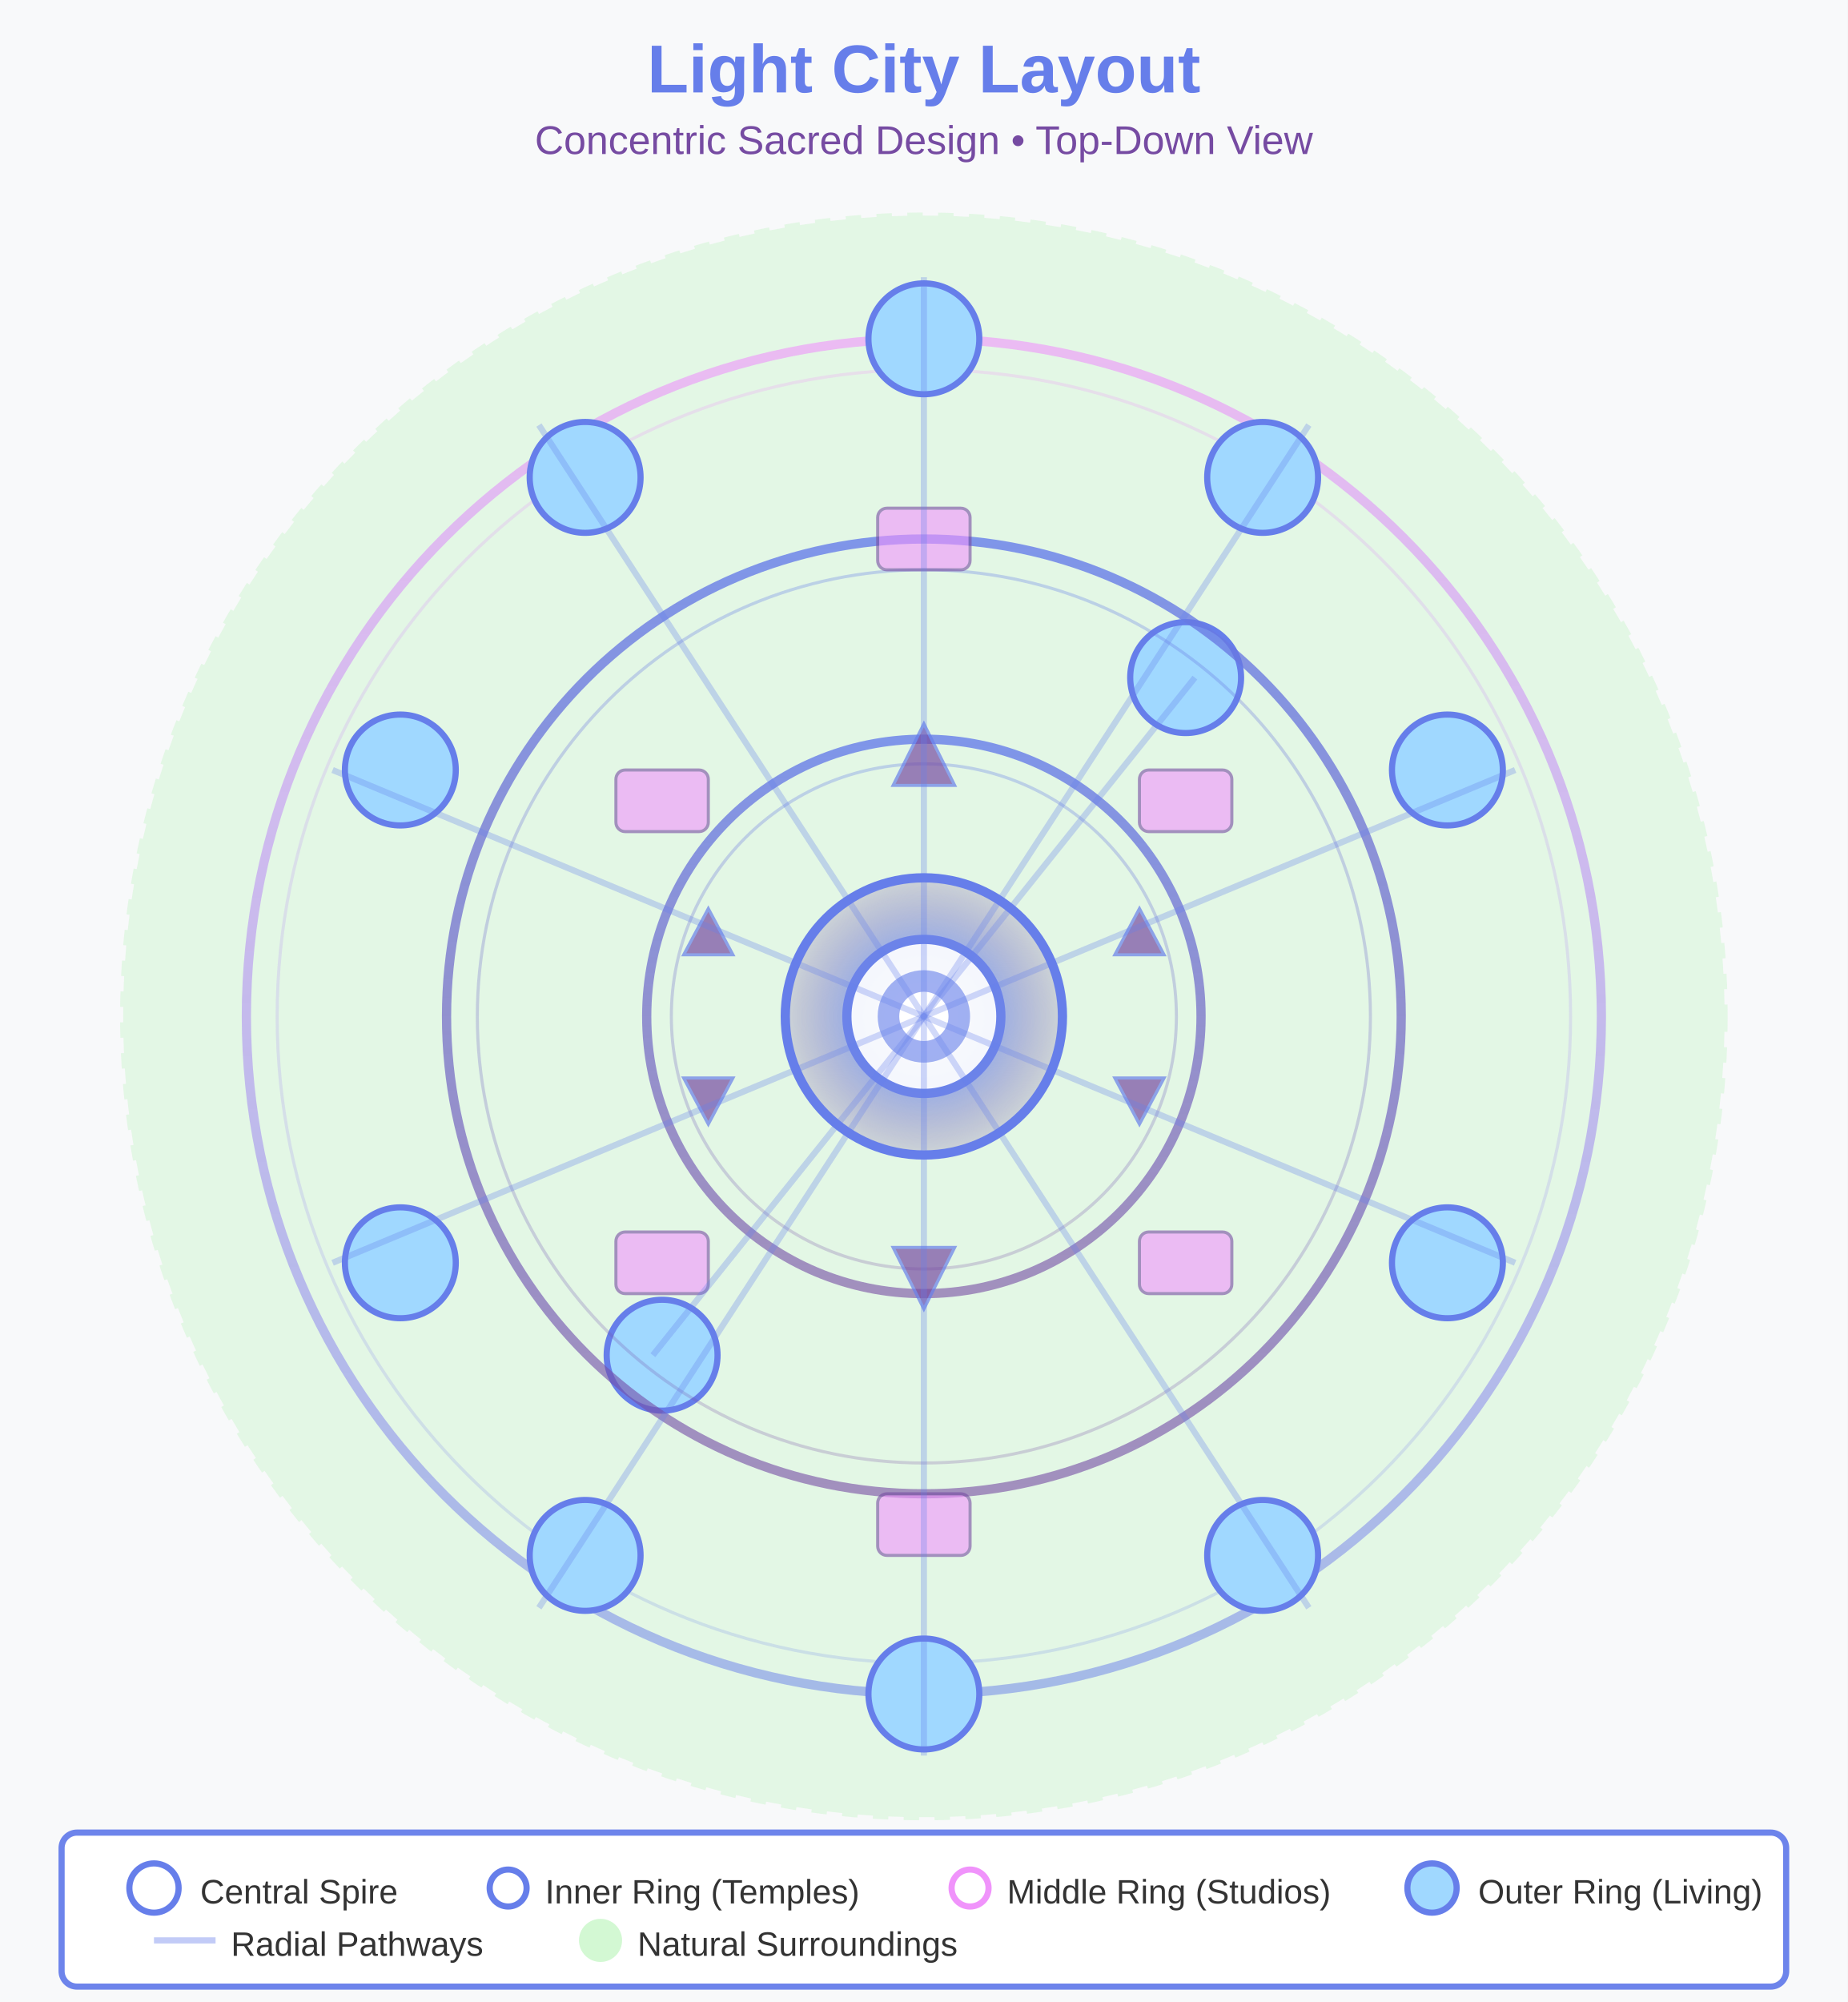
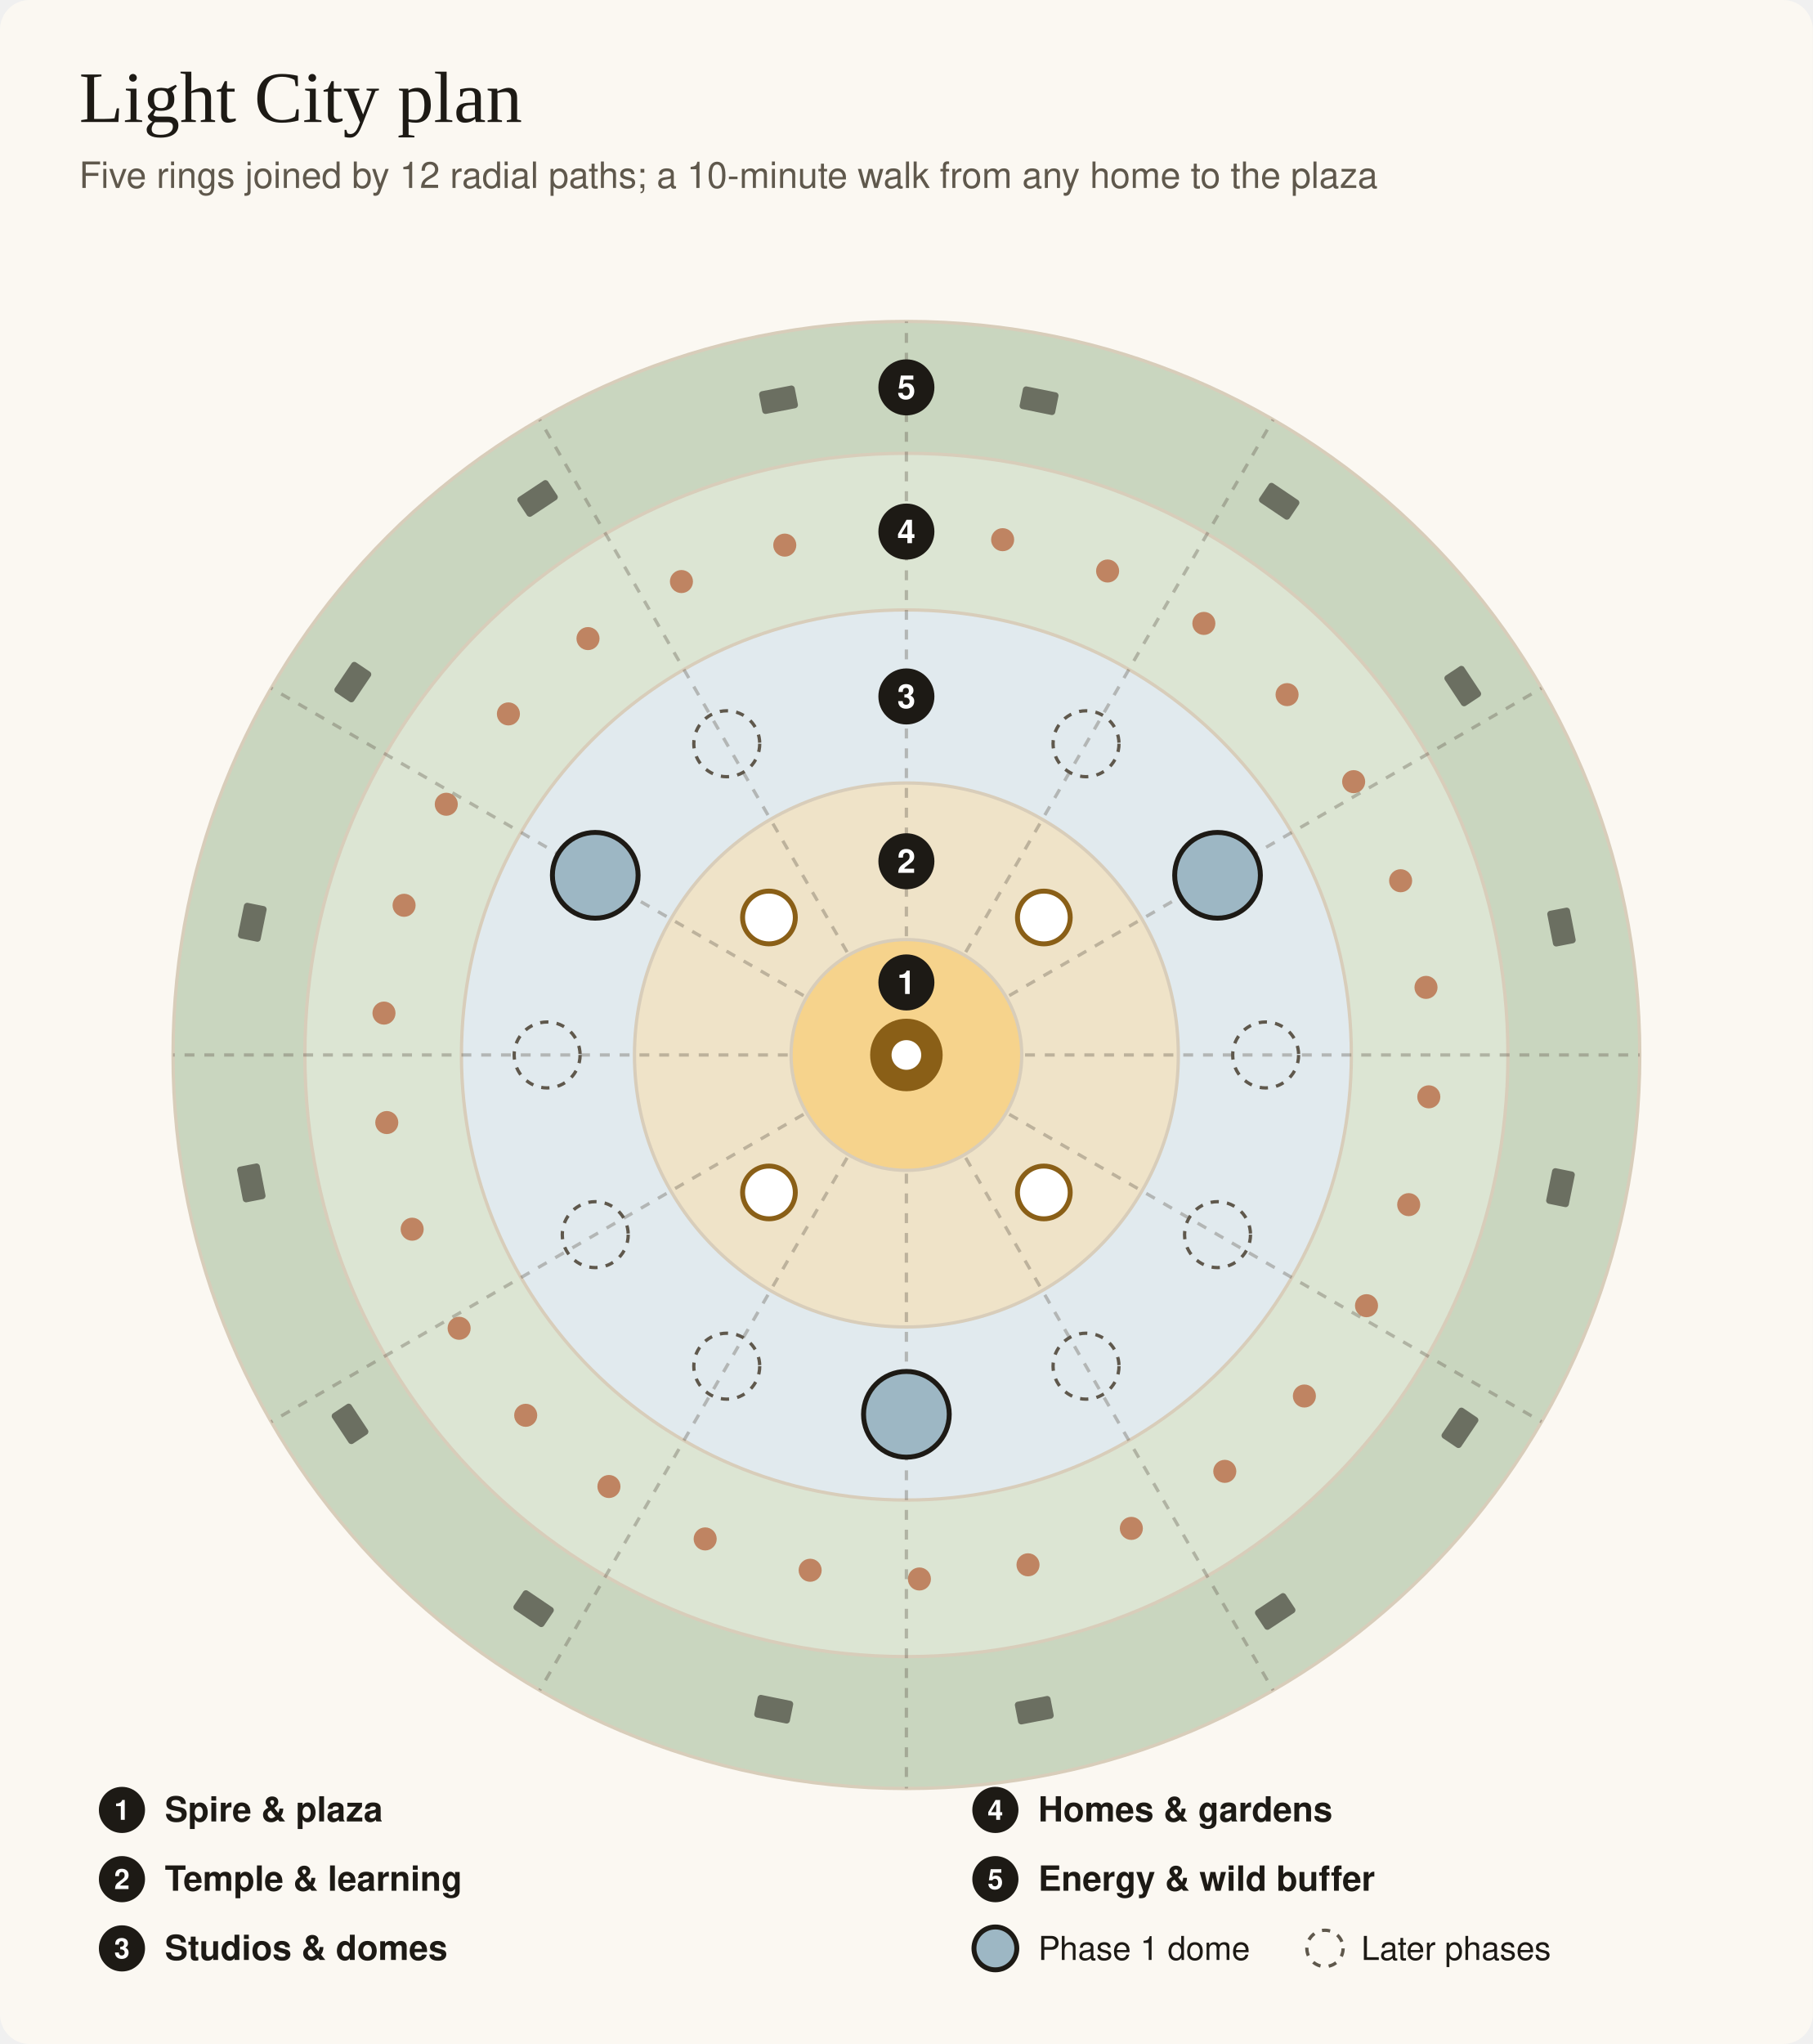
- <svg xmlns="http://www.w3.org/2000/svg" viewBox="0 0 600 650" width="600" height="650">
-   <defs>
-     <radialGradient id="spireGlow" cx="50%" cy="50%" r="50%">
-       <stop offset="0%" style="stop-color:#ffffff;stop-opacity:1" />
-       <stop offset="50%" style="stop-color:#667eea;stop-opacity:0.6" />
-       <stop offset="100%" style="stop-color:#764ba2;stop-opacity:0.2" />
-     </radialGradient>
-     <linearGradient id="ringGrad1" x1="0%" y1="0%" x2="0%" y2="100%">
-       <stop offset="0%" style="stop-color:#667eea;stop-opacity:0.8" />
-       <stop offset="100%" style="stop-color:#764ba2;stop-opacity:0.6" />
-     </linearGradient>
-     <linearGradient id="ringGrad2" x1="0%" y1="0%" x2="0%" y2="100%">
-       <stop offset="0%" style="stop-color:#f093fb;stop-opacity:0.6" />
-       <stop offset="100%" style="stop-color:#667eea;stop-opacity:0.5" />
-     </linearGradient>
-   </defs>
-   <rect width="600" height="650" fill="#f8f9fa" />
-   <text x="300" y="30" font-family="Arial, sans-serif" font-size="22" fill="#667eea" text-anchor="middle" font-weight="bold">Light City Layout</text>
-   <text x="300" y="50" font-family="Arial, sans-serif" font-size="13" fill="#764ba2" text-anchor="middle">Concentric Sacred Design • Top-Down View</text>
-   <circle cx="300" cy="330" r="260" fill="#90EE90" opacity="0.2" stroke="#90EE90" stroke-width="2" stroke-dasharray="5,5" />
-   <circle cx="300" cy="330" r="220" fill="none" stroke="url(#ringGrad2)" stroke-width="3" />
-   <circle cx="300" cy="330" r="210" fill="none" stroke="url(#ringGrad2)" stroke-width="1" opacity="0.4" />
-   <circle cx="300" cy="110" r="18" fill="#a0d8ff" stroke="#667eea" stroke-width="2" />
-   <circle cx="410" cy="155" r="18" fill="#a0d8ff" stroke="#667eea" stroke-width="2" />
-   <circle cx="470" cy="250" r="18" fill="#a0d8ff" stroke="#667eea" stroke-width="2" />
-   <circle cx="470" cy="410" r="18" fill="#a0d8ff" stroke="#667eea" stroke-width="2" />
-   <circle cx="410" cy="505" r="18" fill="#a0d8ff" stroke="#667eea" stroke-width="2" />
-   <circle cx="300" cy="550" r="18" fill="#a0d8ff" stroke="#667eea" stroke-width="2" />
-   <circle cx="190" cy="505" r="18" fill="#a0d8ff" stroke="#667eea" stroke-width="2" />
-   <circle cx="130" cy="410" r="18" fill="#a0d8ff" stroke="#667eea" stroke-width="2" />
-   <circle cx="130" cy="250" r="18" fill="#a0d8ff" stroke="#667eea" stroke-width="2" />
-   <circle cx="190" cy="155" r="18" fill="#a0d8ff" stroke="#667eea" stroke-width="2" />
-   <circle cx="385" cy="220" r="18" fill="#a0d8ff" stroke="#667eea" stroke-width="2" />
-   <circle cx="215" cy="440" r="18" fill="#a0d8ff" stroke="#667eea" stroke-width="2" />
-   <circle cx="300" cy="330" r="155" fill="none" stroke="url(#ringGrad1)" stroke-width="3" />
-   <circle cx="300" cy="330" r="145" fill="none" stroke="url(#ringGrad1)" stroke-width="1" opacity="0.4" />
-   <rect x="285" y="165" width="30" height="20" fill="#f093fb" opacity="0.6" stroke="#764ba2" stroke-width="1" rx="3" />
-   <rect x="370" y="250" width="30" height="20" fill="#f093fb" opacity="0.6" stroke="#764ba2" stroke-width="1" rx="3" />
-   <rect x="370" y="400" width="30" height="20" fill="#f093fb" opacity="0.6" stroke="#764ba2" stroke-width="1" rx="3" />
-   <rect x="285" y="485" width="30" height="20" fill="#f093fb" opacity="0.6" stroke="#764ba2" stroke-width="1" rx="3" />
-   <rect x="200" y="400" width="30" height="20" fill="#f093fb" opacity="0.6" stroke="#764ba2" stroke-width="1" rx="3" />
-   <rect x="200" y="250" width="30" height="20" fill="#f093fb" opacity="0.6" stroke="#764ba2" stroke-width="1" rx="3" />
-   <circle cx="300" cy="330" r="90" fill="none" stroke="url(#ringGrad1)" stroke-width="3" />
-   <circle cx="300" cy="330" r="82" fill="none" stroke="url(#ringGrad1)" stroke-width="1" opacity="0.4" />
-   <polygon points="300,235 310,255 290,255" fill="#764ba2" opacity="0.7" stroke="#667eea" stroke-width="1" />
-   <polygon points="370,295 378,310 362,310" fill="#764ba2" opacity="0.7" stroke="#667eea" stroke-width="1" />
-   <polygon points="370,365 378,350 362,350" fill="#764ba2" opacity="0.7" stroke="#667eea" stroke-width="1" />
-   <polygon points="300,425 310,405 290,405" fill="#764ba2" opacity="0.7" stroke="#667eea" stroke-width="1" />
-   <polygon points="230,365 222,350 238,350" fill="#764ba2" opacity="0.7" stroke="#667eea" stroke-width="1" />
-   <polygon points="230,295 222,310 238,310" fill="#764ba2" opacity="0.7" stroke="#667eea" stroke-width="1" />
-   <circle cx="300" cy="330" r="45" fill="url(#spireGlow)" stroke="#667eea" stroke-width="3" />
-   <circle cx="300" cy="330" r="25" fill="#ffffff" stroke="#667eea" stroke-width="3" opacity="0.9" />
-   <circle cx="300" cy="330" r="15" fill="#667eea" opacity="0.6" />
-   <circle cx="300" cy="330" r="8" fill="#ffffff" />
-   <line x1="300" y1="330" x2="300" y2="90" stroke="#667eea" stroke-width="2" opacity="0.3" />
-   <line x1="300" y1="330" x2="425" y2="138" stroke="#667eea" stroke-width="2" opacity="0.3" />
-   <line x1="300" y1="330" x2="492" y2="250" stroke="#667eea" stroke-width="2" opacity="0.3" />
-   <line x1="300" y1="330" x2="492" y2="410" stroke="#667eea" stroke-width="2" opacity="0.3" />
-   <line x1="300" y1="330" x2="425" y2="522" stroke="#667eea" stroke-width="2" opacity="0.3" />
-   <line x1="300" y1="330" x2="300" y2="570" stroke="#667eea" stroke-width="2" opacity="0.3" />
-   <line x1="300" y1="330" x2="175" y2="522" stroke="#667eea" stroke-width="2" opacity="0.3" />
-   <line x1="300" y1="330" x2="108" y2="410" stroke="#667eea" stroke-width="2" opacity="0.3" />
-   <line x1="300" y1="330" x2="108" y2="250" stroke="#667eea" stroke-width="2" opacity="0.3" />
-   <line x1="300" y1="330" x2="175" y2="138" stroke="#667eea" stroke-width="2" opacity="0.3" />
-   <line x1="300" y1="330" x2="388" y2="220" stroke="#667eea" stroke-width="2" opacity="0.3" />
-   <line x1="300" y1="330" x2="212" y2="440" stroke="#667eea" stroke-width="2" opacity="0.3" />
-   <g transform="translate(20, 595)">
-     <rect x="0" y="0" width="560" height="50" fill="white" stroke="#667eea" stroke-width="2" rx="5" opacity="0.95" />
-     <circle cx="30" cy="18" r="8" fill="#ffffff" stroke="#667eea" stroke-width="2" />
-     <text x="45" y="23" font-family="Arial, sans-serif" font-size="11" fill="#333">Central Spire</text>
-     <circle cx="145" cy="18" r="6" fill="none" stroke="#667eea" stroke-width="2" />
-     <text x="157" y="23" font-family="Arial, sans-serif" font-size="11" fill="#333">Inner Ring (Temples)</text>
-     <circle cx="295" cy="18" r="6" fill="none" stroke="#f093fb" stroke-width="2" />
-     <text x="307" y="23" font-family="Arial, sans-serif" font-size="11" fill="#333">Middle Ring (Studios)</text>
-     <circle cx="445" cy="18" r="8" fill="#a0d8ff" stroke="#667eea" stroke-width="2" />
-     <text x="460" y="23" font-family="Arial, sans-serif" font-size="11" fill="#333">Outer Ring (Living)</text>
-     <line x1="30" y1="35" x2="50" y2="35" stroke="#667eea" stroke-width="2" opacity="0.4" />
-     <text x="55" y="40" font-family="Arial, sans-serif" font-size="11" fill="#333">Radial Pathways</text>
-     <circle cx="175" cy="35" r="6" fill="#90EE90" opacity="0.4" stroke="#90EE90" stroke-width="2" />
-     <text x="187" y="40" font-family="Arial, sans-serif" font-size="11" fill="#333">Natural Surroundings</text>
-   </g>
+ <svg xmlns="http://www.w3.org/2000/svg" viewBox="0 0 1100 1240" width="1100" height="1240" role="img" aria-label="Light City plan">
+   <rect width="1100" height="1240" rx="18" fill="#FBF8F2" />
+   <text x="48" y="74" font-family="Georgia, 'Times New Roman', serif" font-size="44" font-weight="400" fill="#1D1A15" text-anchor="start">Light City plan</text>
+   <text x="48" y="114" font-family="'Helvetica Neue', Helvetica, Arial, sans-serif" font-size="22" font-weight="400" fill="#5F584C" text-anchor="start">Five rings joined by 12 radial paths; a 10-minute walk from any home to the plaza</text>
+   <circle cx="550" cy="640" r="445" fill="#C9D6BF" stroke="#D8CDBA" stroke-width="2" />
+   <circle cx="550" cy="640" r="365" fill="#DCE5D3" stroke="#D8CDBA" stroke-width="2" />
+   <circle cx="550" cy="640" r="270" fill="#E1EAEE" stroke="#D8CDBA" stroke-width="2" />
+   <circle cx="550" cy="640" r="165" fill="#EFE3C8" stroke="#D8CDBA" stroke-width="2" />
+   <circle cx="550" cy="640" r="70" fill="#F6D38C" stroke="#D8CDBA" stroke-width="2" />
+   <line x1="622.0" y1="640.0" x2="995.0" y2="640.0" stroke="#5F584C" stroke-opacity=".35" stroke-width="2" stroke-dasharray="6 6" />
+   <line x1="612.4" y1="676.0" x2="935.4" y2="862.5" stroke="#5F584C" stroke-opacity=".35" stroke-width="2" stroke-dasharray="6 6" />
+   <line x1="586.0" y1="702.4" x2="772.5" y2="1025.4" stroke="#5F584C" stroke-opacity=".35" stroke-width="2" stroke-dasharray="6 6" />
+   <line x1="550.0" y1="712.0" x2="550.0" y2="1085.0" stroke="#5F584C" stroke-opacity=".35" stroke-width="2" stroke-dasharray="6 6" />
+   <line x1="514.0" y1="702.4" x2="327.5" y2="1025.4" stroke="#5F584C" stroke-opacity=".35" stroke-width="2" stroke-dasharray="6 6" />
+   <line x1="487.6" y1="676.0" x2="164.6" y2="862.5" stroke="#5F584C" stroke-opacity=".35" stroke-width="2" stroke-dasharray="6 6" />
+   <line x1="478.0" y1="640.0" x2="105.0" y2="640.0" stroke="#5F584C" stroke-opacity=".35" stroke-width="2" stroke-dasharray="6 6" />
+   <line x1="487.6" y1="604.0" x2="164.6" y2="417.5" stroke="#5F584C" stroke-opacity=".35" stroke-width="2" stroke-dasharray="6 6" />
+   <line x1="514.0" y1="577.6" x2="327.5" y2="254.6" stroke="#5F584C" stroke-opacity=".35" stroke-width="2" stroke-dasharray="6 6" />
+   <line x1="550.0" y1="568.0" x2="550.0" y2="195.0" stroke="#5F584C" stroke-opacity=".35" stroke-width="2" stroke-dasharray="6 6" />
+   <line x1="586.0" y1="577.6" x2="772.5" y2="254.6" stroke="#5F584C" stroke-opacity=".35" stroke-width="2" stroke-dasharray="6 6" />
+   <line x1="612.4" y1="604.0" x2="935.4" y2="417.5" stroke="#5F584C" stroke-opacity=".35" stroke-width="2" stroke-dasharray="6 6" />
+   <circle cx="633.4" cy="723.4" r="16" fill="#fff" stroke="#8A5F17" stroke-width="3" />
+   <circle cx="466.6" cy="723.4" r="16" fill="#fff" stroke="#8A5F17" stroke-width="3" />
+   <circle cx="466.6" cy="556.6" r="16" fill="#fff" stroke="#8A5F17" stroke-width="3" />
+   <circle cx="633.4" cy="556.6" r="16" fill="#fff" stroke="#8A5F17" stroke-width="3" />
+   <circle cx="659.0" cy="451.2" r="20" fill="none" stroke="#5F584C" stroke-width="2" stroke-dasharray="5 5" />
+   <circle cx="738.8" cy="531.0" r="26" fill="#9DB7C4" stroke="#1D1A15" stroke-width="3" />
+   <circle cx="768.0" cy="640.0" r="20" fill="none" stroke="#5F584C" stroke-width="2" stroke-dasharray="5 5" />
+   <circle cx="738.8" cy="749.0" r="20" fill="none" stroke="#5F584C" stroke-width="2" stroke-dasharray="5 5" />
+   <circle cx="659.0" cy="828.8" r="20" fill="none" stroke="#5F584C" stroke-width="2" stroke-dasharray="5 5" />
+   <circle cx="550.0" cy="858.0" r="26" fill="#9DB7C4" stroke="#1D1A15" stroke-width="3" />
+   <circle cx="441.0" cy="828.8" r="20" fill="none" stroke="#5F584C" stroke-width="2" stroke-dasharray="5 5" />
+   <circle cx="361.2" cy="749.0" r="20" fill="none" stroke="#5F584C" stroke-width="2" stroke-dasharray="5 5" />
+   <circle cx="332.0" cy="640.0" r="20" fill="none" stroke="#5F584C" stroke-width="2" stroke-dasharray="5 5" />
+   <circle cx="361.2" cy="531.0" r="26" fill="#9DB7C4" stroke="#1D1A15" stroke-width="3" />
+   <circle cx="441.0" cy="451.2" r="20" fill="none" stroke="#5F584C" stroke-width="2" stroke-dasharray="5 5" />
+   <circle cx="867.0" cy="665.4" r="7" fill="#B5643C" fill-opacity=".75" />
+   <circle cx="854.8" cy="730.8" r="7" fill="#B5643C" fill-opacity=".75" />
+   <circle cx="829.2" cy="792.1" r="7" fill="#B5643C" fill-opacity=".75" />
+   <circle cx="791.5" cy="846.9" r="7" fill="#B5643C" fill-opacity=".75" />
+   <circle cx="743.2" cy="892.6" r="7" fill="#B5643C" fill-opacity=".75" />
+   <circle cx="686.5" cy="927.2" r="7" fill="#B5643C" fill-opacity=".75" />
+   <circle cx="623.8" cy="949.3" r="7" fill="#B5643C" fill-opacity=".75" />
+   <circle cx="557.9" cy="957.9" r="7" fill="#B5643C" fill-opacity=".75" />
+   <circle cx="491.6" cy="952.6" r="7" fill="#B5643C" fill-opacity=".75" />
+   <circle cx="427.9" cy="933.6" r="7" fill="#B5643C" fill-opacity=".75" />
+   <circle cx="369.5" cy="901.8" r="7" fill="#B5643C" fill-opacity=".75" />
+   <circle cx="319.0" cy="858.6" r="7" fill="#B5643C" fill-opacity=".75" />
+   <circle cx="278.6" cy="805.8" r="7" fill="#B5643C" fill-opacity=".75" />
+   <circle cx="250.1" cy="745.7" r="7" fill="#B5643C" fill-opacity=".75" />
+   <circle cx="234.7" cy="681.0" r="7" fill="#B5643C" fill-opacity=".75" />
+   <circle cx="233.0" cy="614.6" r="7" fill="#B5643C" fill-opacity=".75" />
+   <circle cx="245.2" cy="549.2" r="7" fill="#B5643C" fill-opacity=".75" />
+   <circle cx="270.8" cy="487.9" r="7" fill="#B5643C" fill-opacity=".75" />
+   <circle cx="308.5" cy="433.1" r="7" fill="#B5643C" fill-opacity=".75" />
+   <circle cx="356.8" cy="387.4" r="7" fill="#B5643C" fill-opacity=".75" />
+   <circle cx="413.5" cy="352.8" r="7" fill="#B5643C" fill-opacity=".75" />
+   <circle cx="476.2" cy="330.7" r="7" fill="#B5643C" fill-opacity=".75" />
+   <circle cx="542.1" cy="322.1" r="7" fill="#B5643C" fill-opacity=".75" />
+   <circle cx="608.4" cy="327.4" r="7" fill="#B5643C" fill-opacity=".75" />
+   <circle cx="672.1" cy="346.4" r="7" fill="#B5643C" fill-opacity=".75" />
+   <circle cx="730.5" cy="378.2" r="7" fill="#B5643C" fill-opacity=".75" />
+   <circle cx="781.0" cy="421.4" r="7" fill="#B5643C" fill-opacity=".75" />
+   <circle cx="821.4" cy="474.2" r="7" fill="#B5643C" fill-opacity=".75" />
+   <circle cx="849.9" cy="534.3" r="7" fill="#B5643C" fill-opacity=".75" />
+   <circle cx="865.3" cy="599.0" r="7" fill="#B5643C" fill-opacity=".75" />
+   <rect x="935.9" y="713.5" width="22" height="14" rx="2" fill="#1D1A15" fill-opacity=".55" transform="rotate(101.5 946.9 720.5)" />
+   <rect x="874.9" y="859.2" width="22" height="14" rx="2" fill="#1D1A15" fill-opacity=".55" transform="rotate(124.0 885.9 866.2)" />
+   <rect x="762.8" y="970.6" width="22" height="14" rx="2" fill="#1D1A15" fill-opacity=".55" transform="rotate(146.5 773.8 977.6)" />
+   <rect x="616.6" y="1030.5" width="22" height="14" rx="2" fill="#1D1A15" fill-opacity=".55" transform="rotate(169.0 627.6 1037.5)" />
+   <rect x="458.5" y="1029.9" width="22" height="14" rx="2" fill="#1D1A15" fill-opacity=".55" transform="rotate(191.5 469.5 1036.9)" />
+   <rect x="312.8" y="968.9" width="22" height="14" rx="2" fill="#1D1A15" fill-opacity=".55" transform="rotate(214.0 323.8 975.9)" />
+   <rect x="201.4" y="856.8" width="22" height="14" rx="2" fill="#1D1A15" fill-opacity=".55" transform="rotate(236.5 212.4 863.8)" />
+   <rect x="141.5" y="710.6" width="22" height="14" rx="2" fill="#1D1A15" fill-opacity=".55" transform="rotate(259.0 152.5 717.6)" />
+   <rect x="142.1" y="552.5" width="22" height="14" rx="2" fill="#1D1A15" fill-opacity=".55" transform="rotate(281.5 153.1 559.5)" />
+   <rect x="203.1" y="406.8" width="22" height="14" rx="2" fill="#1D1A15" fill-opacity=".55" transform="rotate(304.0 214.1 413.8)" />
+   <rect x="315.2" y="295.4" width="22" height="14" rx="2" fill="#1D1A15" fill-opacity=".55" transform="rotate(326.5 326.2 302.4)" />
+   <rect x="461.4" y="235.5" width="22" height="14" rx="2" fill="#1D1A15" fill-opacity=".55" transform="rotate(349.0 472.4 242.5)" />
+   <rect x="619.5" y="236.1" width="22" height="14" rx="2" fill="#1D1A15" fill-opacity=".55" transform="rotate(371.5 630.5 243.1)" />
+   <rect x="765.2" y="297.1" width="22" height="14" rx="2" fill="#1D1A15" fill-opacity=".55" transform="rotate(394.0 776.2 304.1)" />
+   <rect x="876.6" y="409.2" width="22" height="14" rx="2" fill="#1D1A15" fill-opacity=".55" transform="rotate(416.5 887.6 416.2)" />
+   <rect x="936.5" y="555.4" width="22" height="14" rx="2" fill="#1D1A15" fill-opacity=".55" transform="rotate(439.0 947.5 562.4)" />
+   <circle cx="550" cy="640" r="22" fill="#8A5F17" />
+   <circle cx="550" cy="640" r="9" fill="#fff" />
+   <circle cx="550" cy="596" r="17" fill="#1D1A15" />
+   <text x="550" y="603" font-family="'Helvetica Neue', Helvetica, Arial, sans-serif" font-size="20" font-weight="700" fill="#fff" text-anchor="middle">1</text>
+   <circle cx="550" cy="522.5" r="17" fill="#1D1A15" />
+   <text x="550" y="529.5" font-family="'Helvetica Neue', Helvetica, Arial, sans-serif" font-size="20" font-weight="700" fill="#fff" text-anchor="middle">2</text>
+   <circle cx="550" cy="422.5" r="17" fill="#1D1A15" />
+   <text x="550" y="429.5" font-family="'Helvetica Neue', Helvetica, Arial, sans-serif" font-size="20" font-weight="700" fill="#fff" text-anchor="middle">3</text>
+   <circle cx="550" cy="322.5" r="17" fill="#1D1A15" />
+   <text x="550" y="329.5" font-family="'Helvetica Neue', Helvetica, Arial, sans-serif" font-size="20" font-weight="700" fill="#fff" text-anchor="middle">4</text>
+   <circle cx="550" cy="235.0" r="17" fill="#1D1A15" />
+   <text x="550" y="242.0" font-family="'Helvetica Neue', Helvetica, Arial, sans-serif" font-size="20" font-weight="700" fill="#fff" text-anchor="middle">5</text>
+   <circle cx="74" cy="1098" r="14" fill="#1D1A15" />
+   <text x="74" y="1104" font-family="'Helvetica Neue', Helvetica, Arial, sans-serif" font-size="17" font-weight="700" fill="#fff" text-anchor="middle">1</text>
+   <text x="100" y="1105" font-family="'Helvetica Neue', Helvetica, Arial, sans-serif" font-size="21" font-weight="700" fill="#1D1A15" text-anchor="start">Spire &amp; plaza</text>
+   <circle cx="74" cy="1140" r="14" fill="#1D1A15" />
+   <text x="74" y="1146" font-family="'Helvetica Neue', Helvetica, Arial, sans-serif" font-size="17" font-weight="700" fill="#fff" text-anchor="middle">2</text>
+   <text x="100" y="1147" font-family="'Helvetica Neue', Helvetica, Arial, sans-serif" font-size="21" font-weight="700" fill="#1D1A15" text-anchor="start">Temple &amp; learning</text>
+   <circle cx="74" cy="1182" r="14" fill="#1D1A15" />
+   <text x="74" y="1188" font-family="'Helvetica Neue', Helvetica, Arial, sans-serif" font-size="17" font-weight="700" fill="#fff" text-anchor="middle">3</text>
+   <text x="100" y="1189" font-family="'Helvetica Neue', Helvetica, Arial, sans-serif" font-size="21" font-weight="700" fill="#1D1A15" text-anchor="start">Studios &amp; domes</text>
+   <circle cx="604" cy="1098" r="14" fill="#1D1A15" />
+   <text x="604" y="1104" font-family="'Helvetica Neue', Helvetica, Arial, sans-serif" font-size="17" font-weight="700" fill="#fff" text-anchor="middle">4</text>
+   <text x="630" y="1105" font-family="'Helvetica Neue', Helvetica, Arial, sans-serif" font-size="21" font-weight="700" fill="#1D1A15" text-anchor="start">Homes &amp; gardens</text>
+   <circle cx="604" cy="1140" r="14" fill="#1D1A15" />
+   <text x="604" y="1146" font-family="'Helvetica Neue', Helvetica, Arial, sans-serif" font-size="17" font-weight="700" fill="#fff" text-anchor="middle">5</text>
+   <text x="630" y="1147" font-family="'Helvetica Neue', Helvetica, Arial, sans-serif" font-size="21" font-weight="700" fill="#1D1A15" text-anchor="start">Energy &amp; wild buffer</text>
+   <circle cx="604" cy="1182" r="13" fill="#9DB7C4" stroke="#1D1A15" stroke-width="3" />
+   <text x="630" y="1189" font-family="'Helvetica Neue', Helvetica, Arial, sans-serif" font-size="20" font-weight="400" fill="#1D1A15" text-anchor="start">Phase 1 dome</text>
+   <circle cx="804" cy="1182" r="11" fill="none" stroke="#5F584C" stroke-width="2" stroke-dasharray="5 5" />
+   <text x="826" y="1189" font-family="'Helvetica Neue', Helvetica, Arial, sans-serif" font-size="20" font-weight="400" fill="#1D1A15" text-anchor="start">Later phases</text>
</svg>
